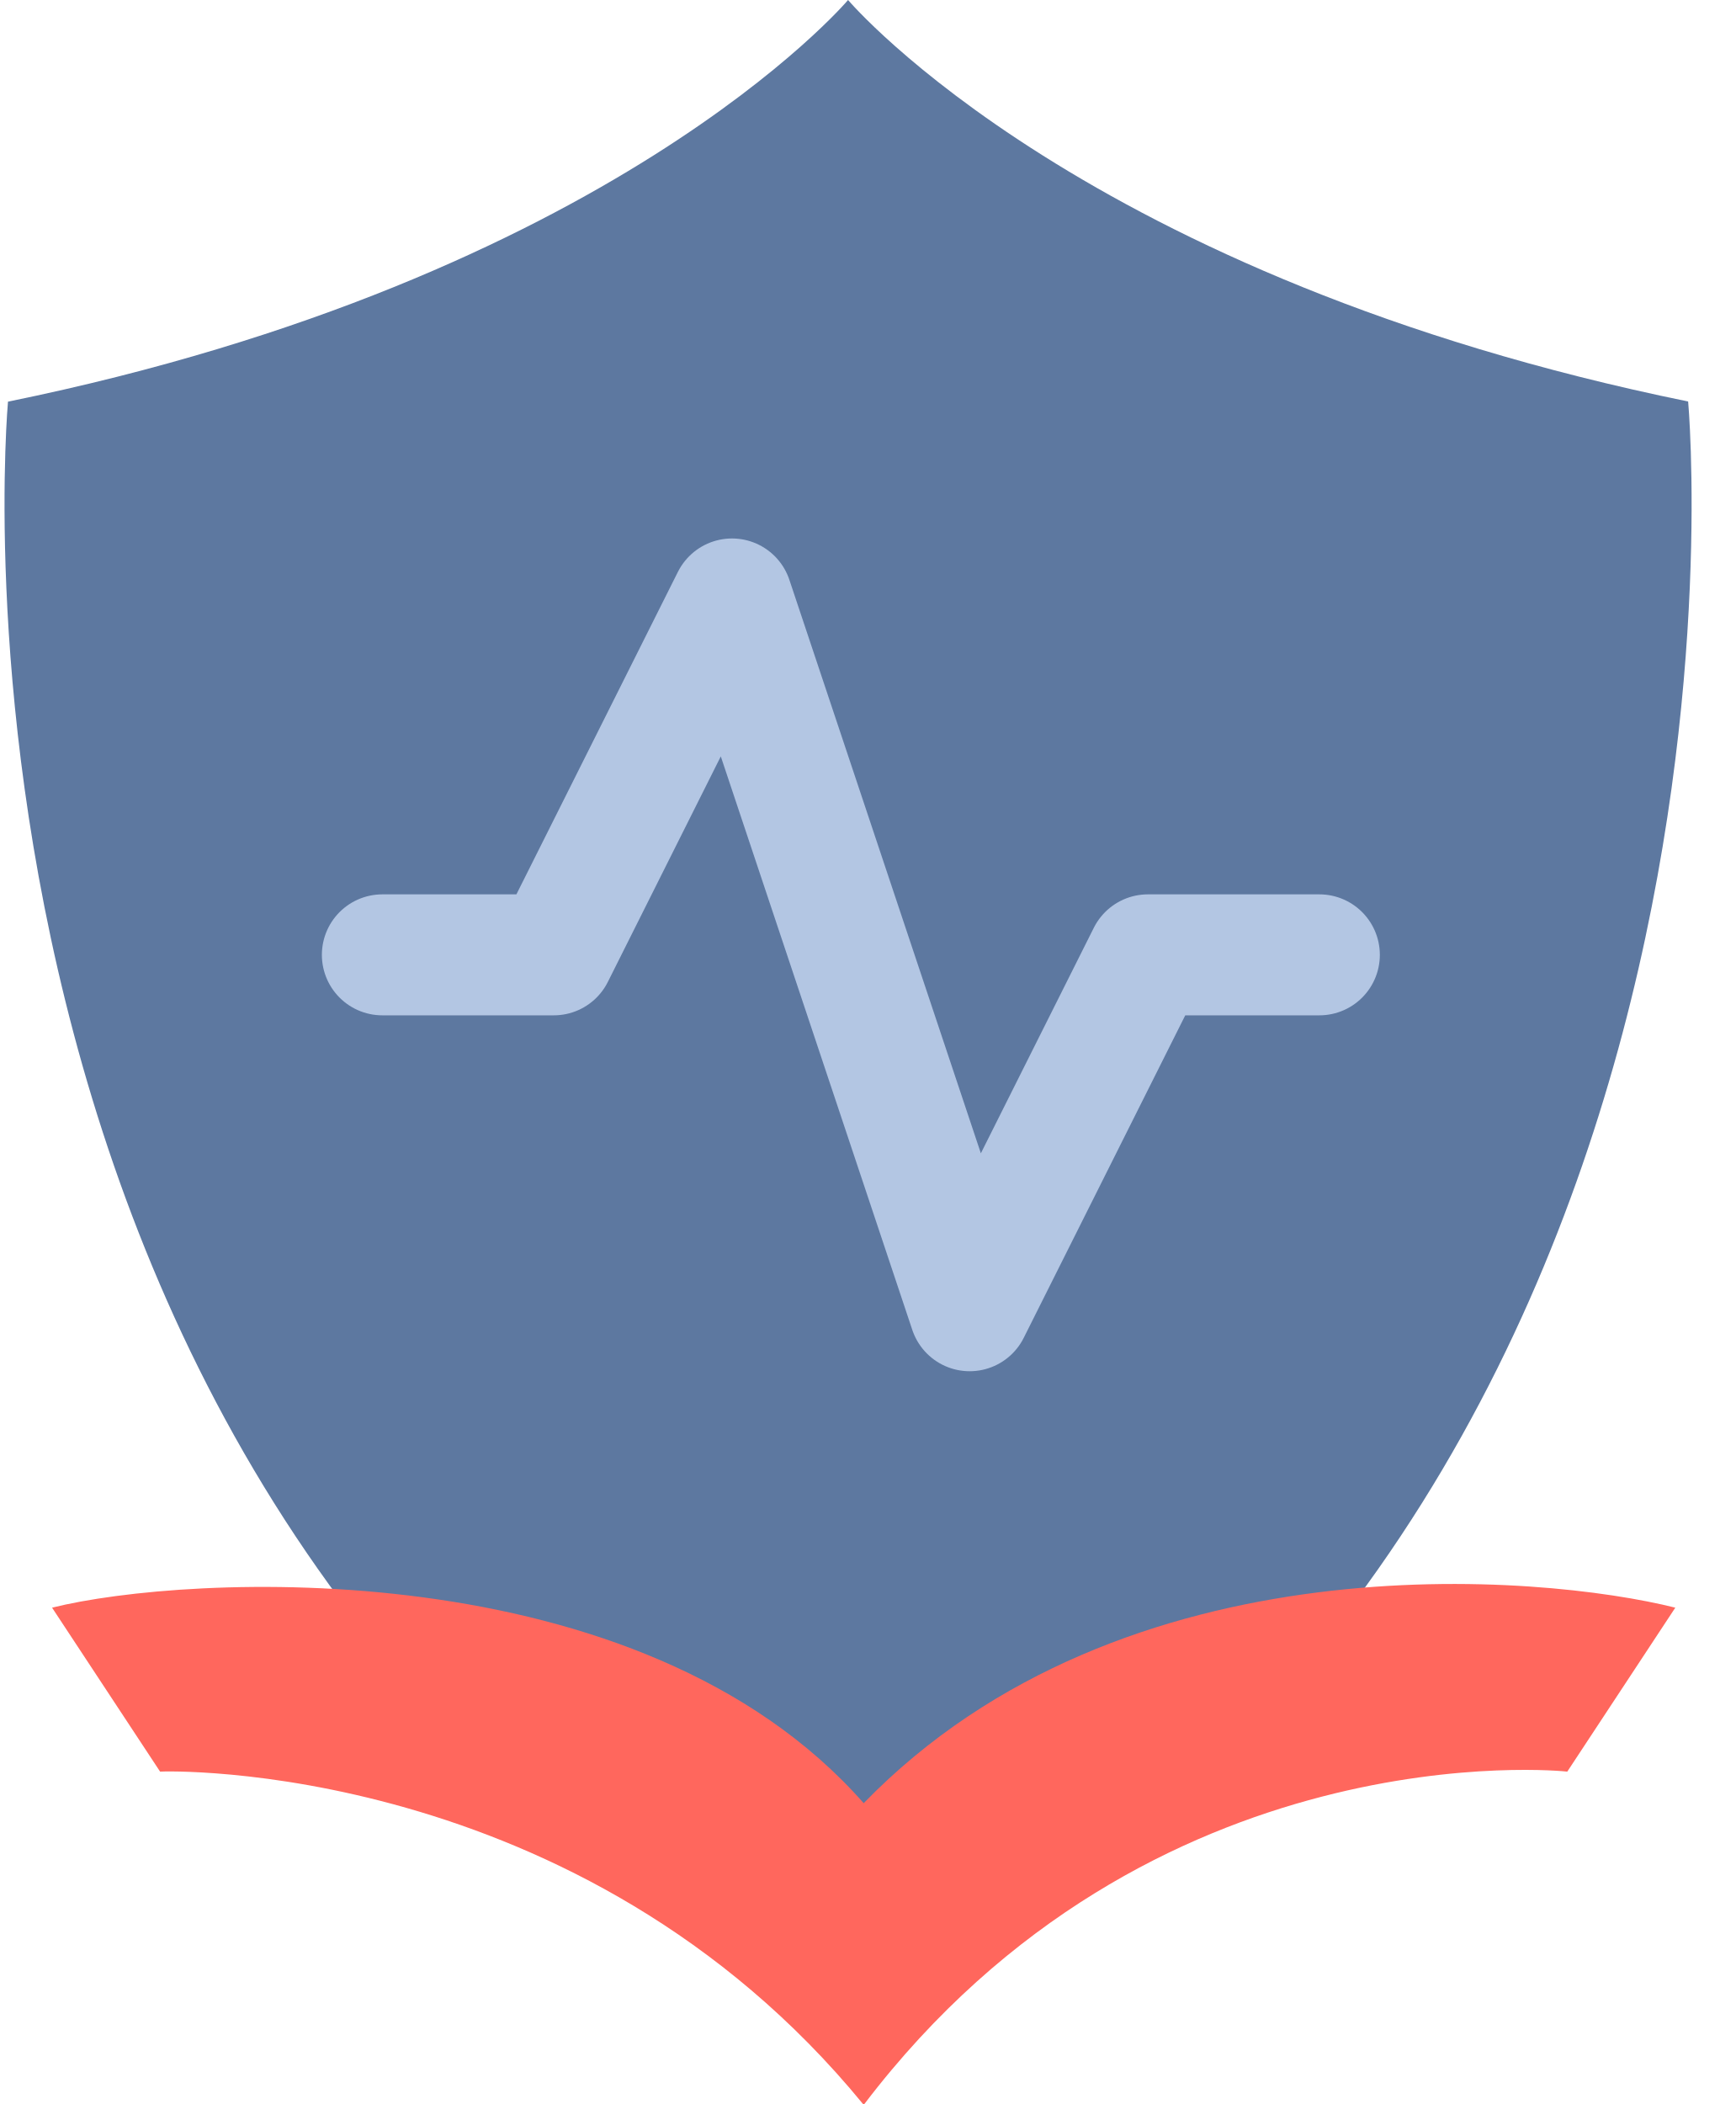
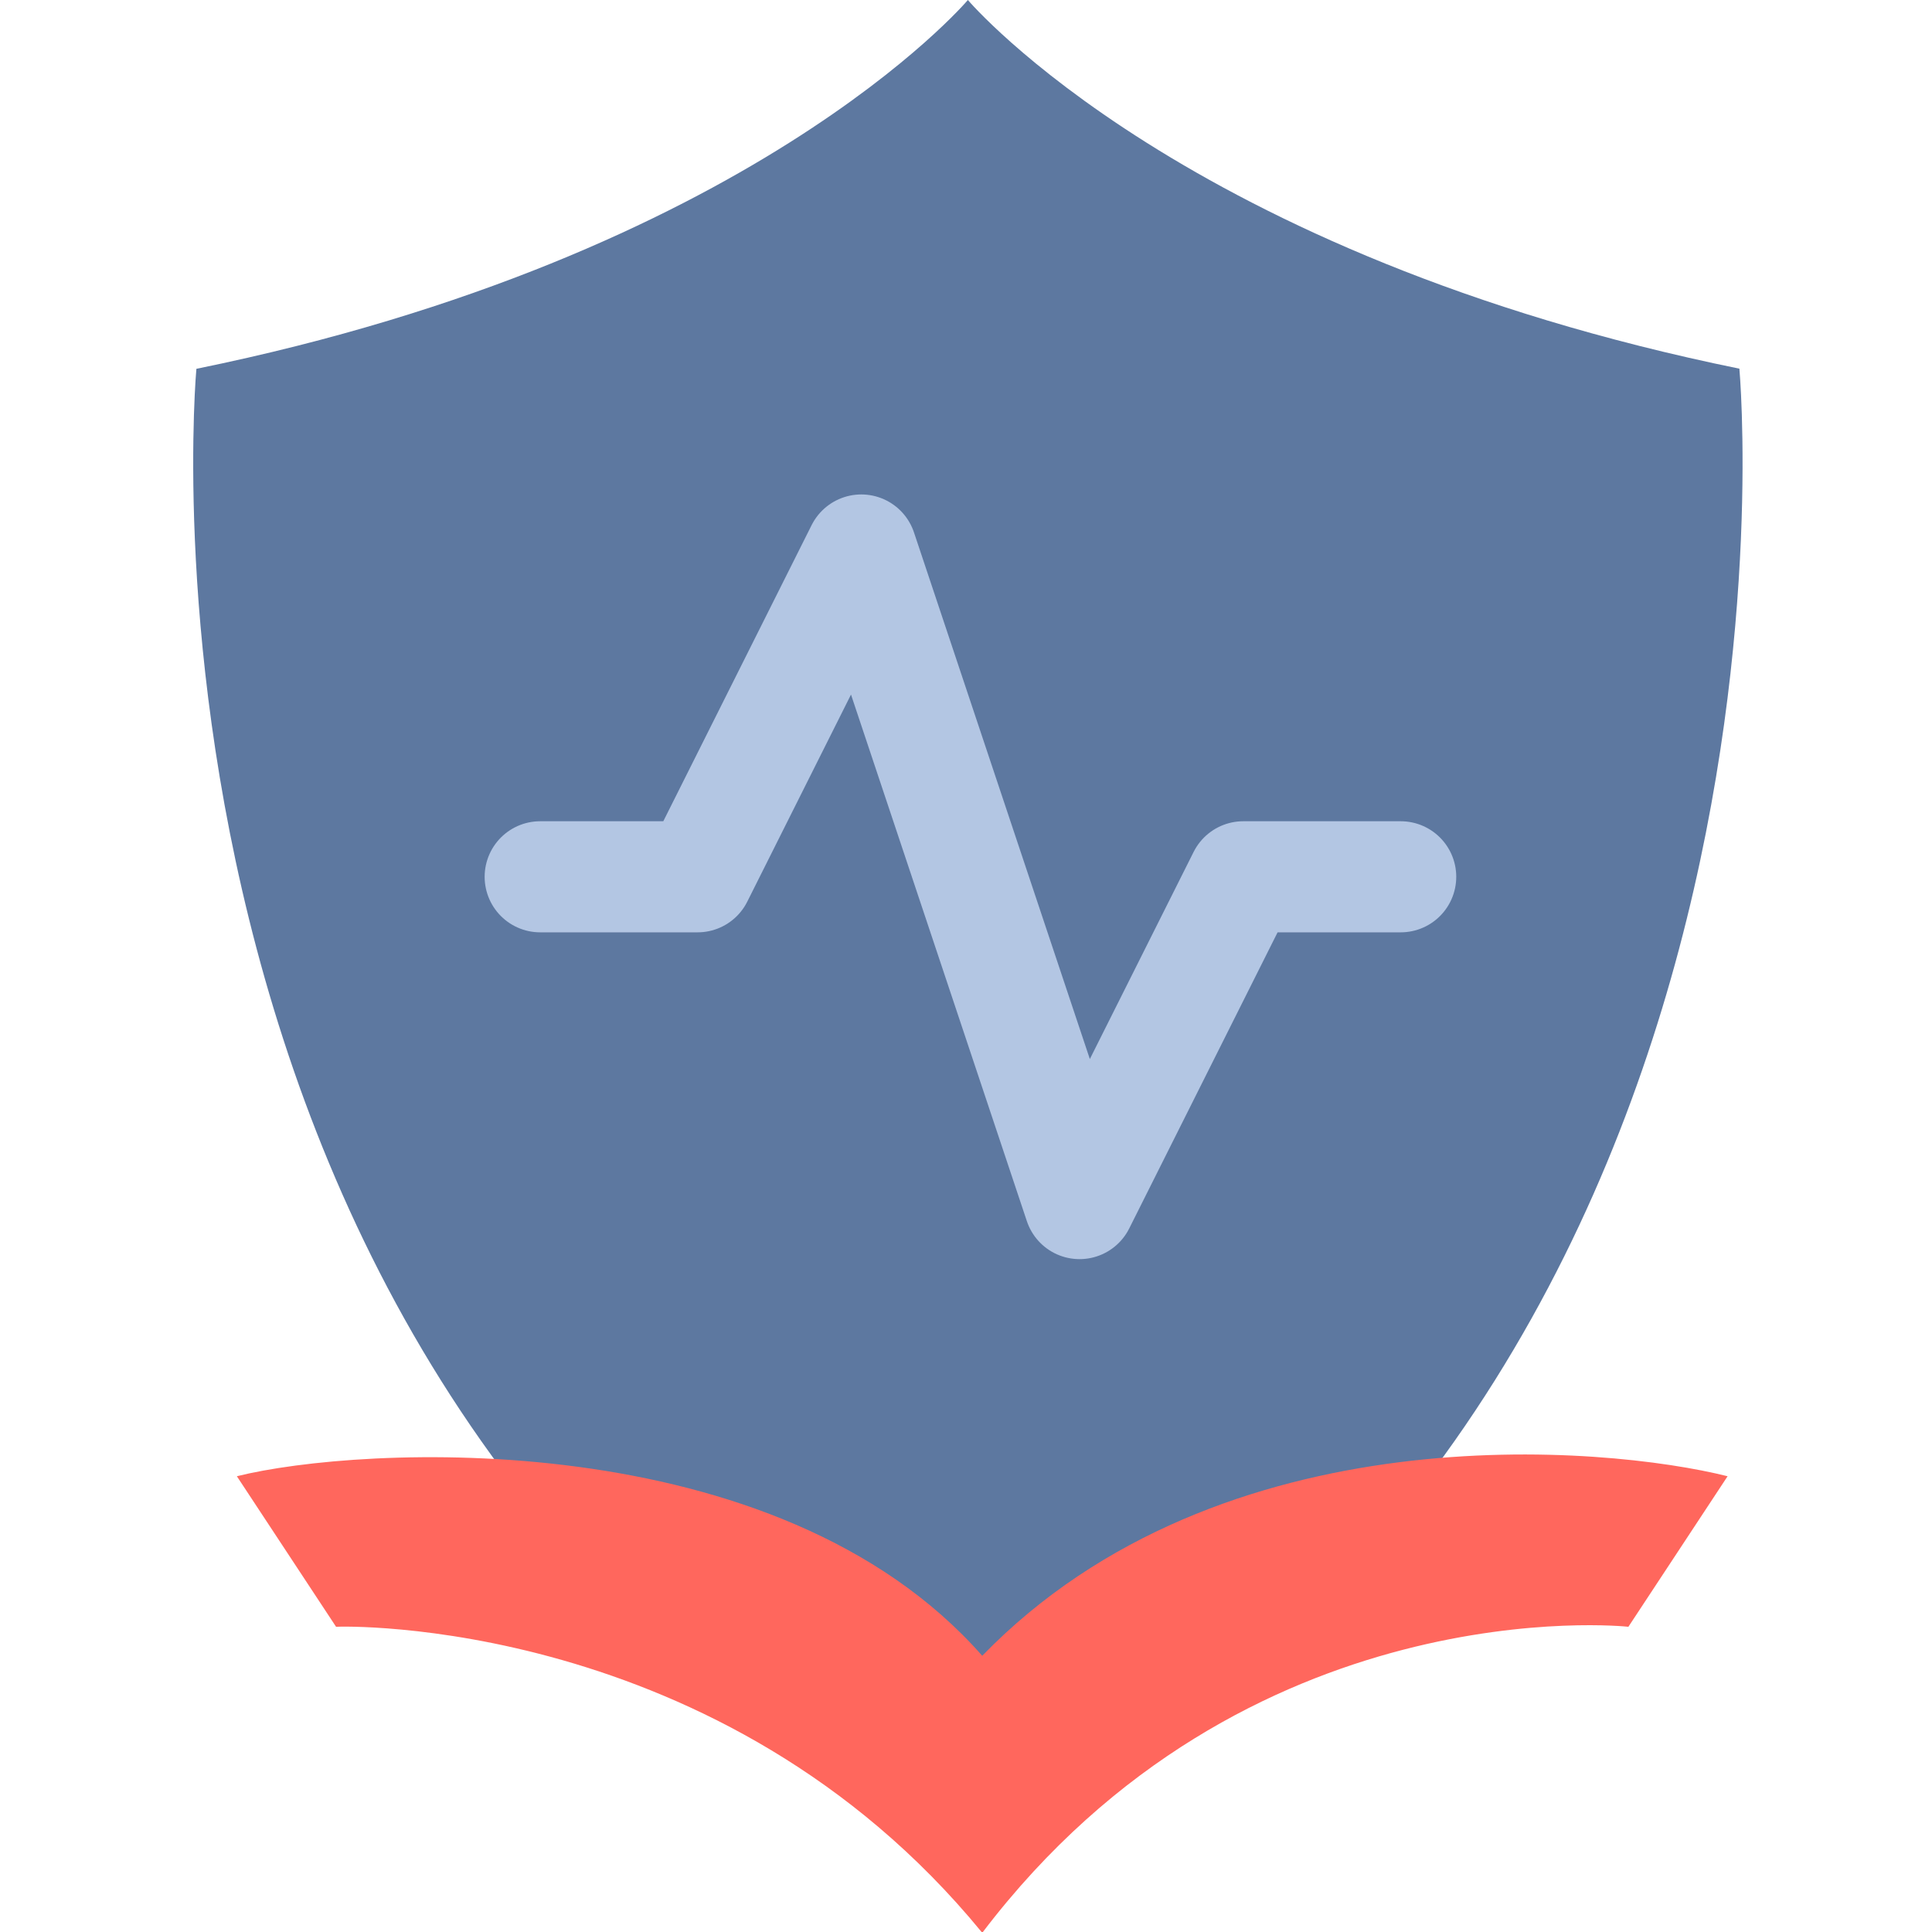
- <svg xmlns="http://www.w3.org/2000/svg" width="33" height="40" viewBox="0 0 33 40" fill="none">
-   <path d="M32.098 7.633C20.631 5.292 16.161 0.042 16.125 0C16.089 0.042 11.619 5.295 0.152 7.636C0.152 7.636 -1.844 29.364 16.125 38.526C34.094 29.364 32.098 7.633 32.098 7.633Z" fill="#5D78A0" />
-   <path d="M16.435 40C21.877 32.853 29.735 33.671 29.8 33.681L31.854 30.564C29.334 29.932 21.372 29.185 16.422 34.281C12.158 29.436 3.511 29.932 0.99 30.564L3.044 33.681C3.11 33.671 11.016 33.424 16.409 40" fill="#FF675D" />
-   <path d="M25.086 18.153H21.826L18.437 24.919L13.918 11.387L10.529 18.153H7.27" stroke="#B3C6E3" stroke-width="2.3" stroke-linecap="round" stroke-linejoin="round" />
+ <svg xmlns="http://www.w3.org/2000/svg" width="40" height="40" viewBox="0 0 40 40" fill="none">
+   <path d="M36.012 7.633C24.545 5.292 20.075 0.042 20.039 0C20.003 0.042 15.533 5.295 4.066 7.636C4.066 7.636 2.07 29.364 20.039 38.526C38.008 29.364 36.012 7.633 36.012 7.633Z" fill="#5D78A0" />
+   <path d="M20.349 40C25.791 32.853 33.649 33.671 33.714 33.681L35.768 30.564C33.248 29.932 25.286 29.185 20.336 34.281C16.072 29.436 7.425 29.932 4.904 30.564L6.958 33.681C7.024 33.671 14.93 33.424 20.323 40" fill="#FF675D" />
+   <path d="M29 18.153H25.741L22.351 24.919L17.832 11.387L14.443 18.153H11.184" stroke="#B3C6E3" stroke-width="2.3" stroke-linecap="round" stroke-linejoin="round" />
</svg>
